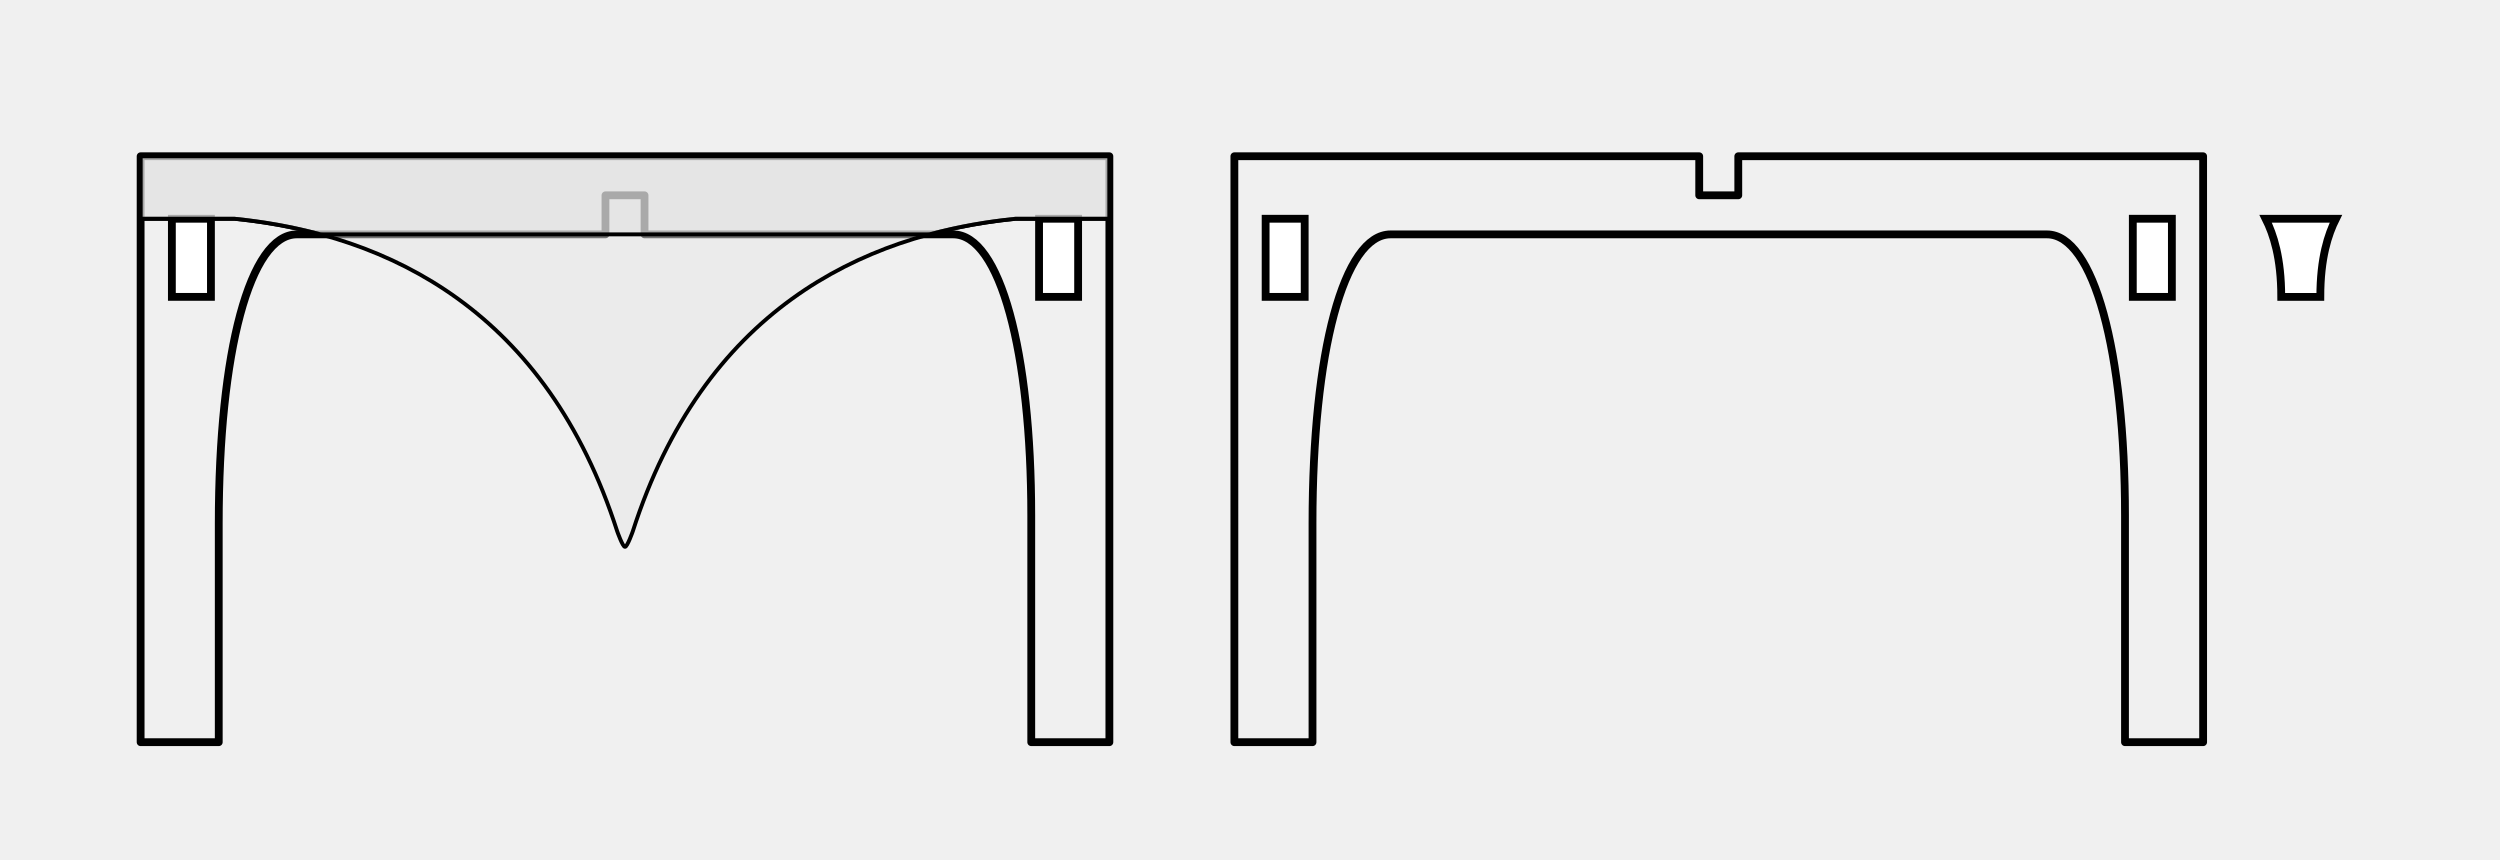
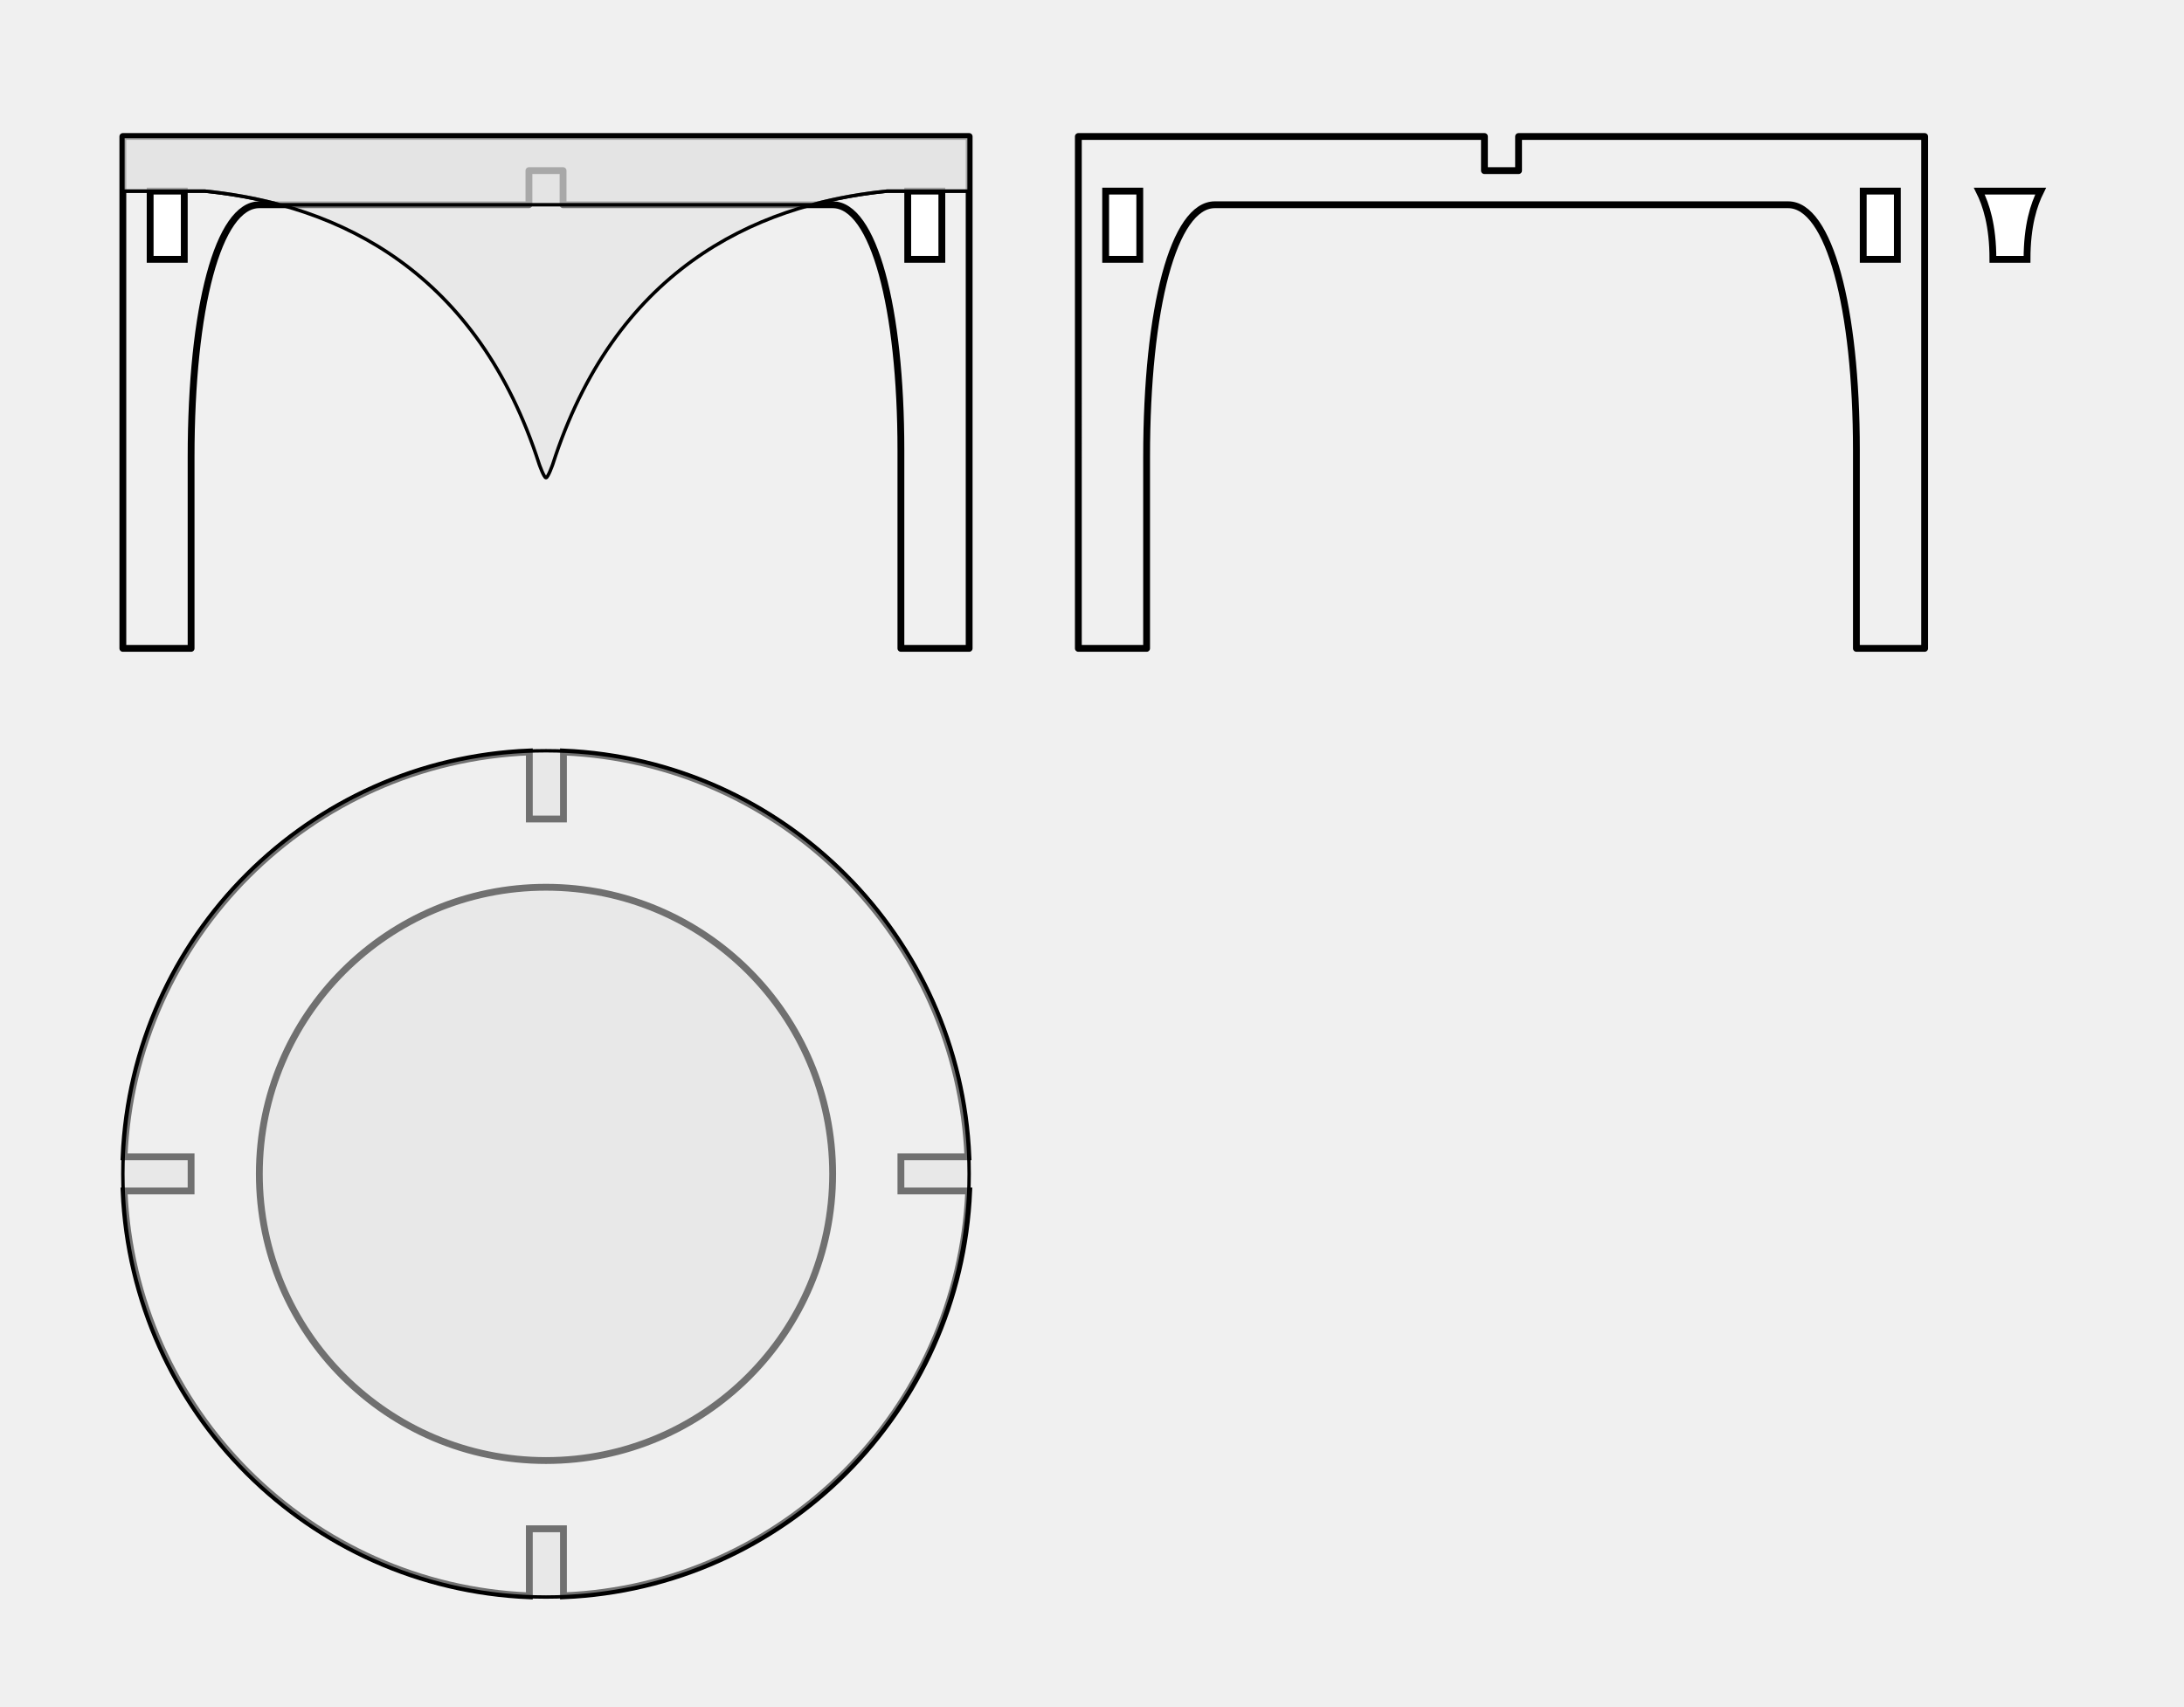
- <svg xmlns="http://www.w3.org/2000/svg" width="32cm" height="11cm" id="svg2" version="1.0" viewBox="0 0 1209.449 415.748">
+ <svg xmlns="http://www.w3.org/2000/svg" width="32cm" height="25cm" id="svg2" version="1.0" viewBox="0 0 1209.449 944.882">
  <defs id="defs4">
    </defs>
+   <g id="layer2" style="display:none">
+     <path id="path1-3-5" style="display:inline;fill:#ffffff;fill-opacity:1;stroke:#ff0000;stroke-width:3.78;stroke-dasharray:none;stroke-opacity:1" d="M 425.419,19.56 A 234.331,234.331 0 0 0 200.991,243.779 h 37.119 v 18.898 H 200.991 A 234.331,234.331 0 0 0 425.419,486.898 v -37.135 h 18.898 v 37.121 A 234.331,234.331 0 0 0 668.745,262.678 h -37.562 v -18.898 h 37.117 A 234.331,234.331 0 0 0 444.318,19.592 v 37.102 h -18.898 z m 9.227,74.928 a 158.74,158.74 0 0 1 0.002,0 A 158.74,158.74 0 0 1 593.386,253.228 158.74,158.74 0 0 1 434.646,411.969 158.74,158.74 0 0 1 275.906,253.228 158.74,158.74 0 0 1 434.646,94.488 Z" />
+     <path id="rect1126-0-6-6" style="display:inline;fill:none;stroke:#ff0000;stroke-width:3.78;stroke-linecap:round;stroke-linejoin:round;stroke-opacity:1" d="M 18.898,487.559 V 18.898 l 283.465,10e-6 -10e-6,37.795 h -109.606 c -79.37,0 -136.063,15.118 -136.063,37.795 V 243.78 h -18.898 v 18.898 h 18.898 v 149.291 c 0,22.677 56.693,37.795 139.843,37.795 h 105.827 l 10e-6,37.795 z" />
+     <path id="rect1126-0-6-5-29" style="display:inline;fill:none;stroke:#ff0000;stroke-width:3.78;stroke-linecap:round;stroke-linejoin:round;stroke-opacity:1" d="M 850.394,18.898 V 243.78 h -18.898 v 18.898 h 18.898 v 224.882 l -283.465,-1e-4 10e-6,-37.795 h 109.606 c 79.37,0 136.063,-15.118 136.063,-37.795 0,0 0,-317.48 0,-317.48 0,-22.677 -56.693,-37.795 -139.842,-37.795 H 566.929 l -1e-5,-37.795 z" />
+   </g>
  <g id="layer1" transform="translate(0,1133.858)" style="display:none">
    <g id="g3930" transform="translate(-86.92913,-245.6693)" style="stroke:#ff0000;stroke-opacity:1">
      <path id="rect1126-0-6-2" style="display:inline;fill:none;stroke:#ff0000;stroke-width:3.78;stroke-linecap:round;stroke-linejoin:round;stroke-opacity:1" d="m 105.827,-869.291 h 468.661 l -10e-6,283.465 -37.795,-10e-6 V -695.433 c 0,-79.37 -15.118,-136.063 -37.795,-136.063 H 349.606 v -18.898 H 330.709 V -831.496 H 181.417 c -22.677,0 -37.795,56.693 -37.795,139.843 v 105.827 l -37.795,10e-6 z" />
      <rect style="display:inline;fill:#ffffff;fill-opacity:1;stroke:#ff0000;stroke-width:3.78;stroke-dasharray:none;stroke-opacity:1" id="rect3673-9" width="18.898" height="37.795" x="120.945" y="-839.055" />
      <rect style="display:inline;fill:#ffffff;fill-opacity:1;stroke:#ff0000;stroke-width:3.78;stroke-dasharray:none;stroke-opacity:1" id="rect3673-7-1" width="18.898" height="37.795" x="540.472" y="-839.055" />
    </g>
    <g id="g3935" transform="rotate(180,599.0551,-831.496)" style="stroke:#ff0000;stroke-opacity:1">
      <path id="rect1126-0-6-5-2" style="display:inline;fill:none;stroke:#ff0000;stroke-width:3.78;stroke-linecap:round;stroke-linejoin:round;stroke-opacity:1" d="m 634.961,-869.291 h 224.882 v 18.898 h 18.898 v -18.898 h 224.882 l -10e-5,283.465 -37.795,-10e-6 V -695.433 c 0,-79.37 -15.118,-136.063 -37.795,-136.063 0,10e-6 -317.48,-10e-6 -317.48,-10e-6 -22.677,0 -37.795,56.693 -37.795,139.843 v 105.827 l -37.795,1e-5 z" />
      <rect style="display:inline;fill:#ffffff;fill-opacity:1;stroke:#ff0000;stroke-width:3.78;stroke-dasharray:none;stroke-opacity:1" id="rect3673-3-7" width="18.898" height="37.795" x="650.079" y="-839.055" />
      <rect style="display:inline;fill:#ffffff;fill-opacity:1;stroke:#ff0000;stroke-width:3.78;stroke-dasharray:none;stroke-opacity:1" id="rect3673-7-5-0" width="18.898" height="37.795" x="1069.606" y="-839.055" />
    </g>
    <path id="rect3673-7-5-6-9" style="display:inline;fill:#ffffff;stroke:#ff0000;stroke-width:3.78;stroke-opacity:1" d="m 162.52,-1039.37 h 34.016 c -3.78,7.559 -7.559,18.898 -7.559,37.795 h -18.898 c 0,-18.898 -3.78,-30.236 -7.559,-37.795 z" />
    <path id="rect3673-7-5-6-9-3" style="display:inline;fill:#ffffff;stroke:#ff0000;stroke-width:3.78;stroke-opacity:1" d="m 200.315,-1039.37 h 34.016 c -3.78,7.559 -7.559,18.898 -7.559,37.795 h -18.898 c 0,-18.898 -3.78,-30.236 -7.559,-37.795 z" />
    <path id="rect3673-7-5-6-9-6" style="display:inline;fill:#ffffff;stroke:#ff0000;stroke-width:3.78;stroke-opacity:1" d="m 238.11,-1039.37 h 34.016 c -3.78,7.559 -7.559,18.898 -7.559,37.795 h -18.898 c 0,-18.898 -3.78,-30.236 -7.559,-37.795 z" />
    <path id="rect3673-7-5-6-9-3-0" style="display:inline;fill:#ffffff;stroke:#ff0000;stroke-width:3.78;stroke-opacity:1" d="m 275.905,-1039.37 h 34.016 c -3.78,7.559 -7.559,18.898 -7.559,37.795 h -18.898 c 0,-18.898 -3.78,-30.236 -7.559,-37.795 z" />
  </g>
  <g id="layer3" style="display:inline">
+     <path id="path1-3" style="display:inline;fill:#ffffff;fill-opacity:1;stroke:#000000;stroke-width:3.78;stroke-dasharray:none;stroke-opacity:1" d="M 293.135,416.411 A 234.331,234.331 0 0 0 68.707,640.63 h 37.119 v 18.898 H 68.707 A 234.331,234.331 0 0 0 293.135,883.749 v -37.135 h 18.898 v 37.121 A 234.331,234.331 0 0 0 536.461,659.528 h -37.562 V 640.63 H 536.016 A 234.331,234.331 0 0 0 312.033,416.442 v 37.102 h -18.898 z m 9.227,74.928 a 158.74,158.74 0 0 1 0.002,0 A 158.74,158.74 0 0 1 461.102,650.079 158.74,158.74 0 0 1 302.361,808.819 158.74,158.74 0 0 1 143.621,650.079 158.74,158.74 0 0 1 302.361,491.339 Z" />
    <path id="rect1126-0-6" style="display:inline;fill:none;stroke:#000000;stroke-width:3.78;stroke-linecap:round;stroke-linejoin:round" d="M 68.031,75.591 H 536.693 l -1e-5,283.465 -37.795,-1e-5 v -109.606 c 0,-79.37 -15.118,-136.063 -37.795,-136.063 H 311.811 V 94.488 H 292.913 V 113.386 H 143.622 c -22.677,0 -37.795,56.693 -37.795,139.843 v 105.827 l -37.795,1e-5 z" />
    <rect style="fill:#ffffff;fill-opacity:1;stroke:#000000;stroke-width:3.78;stroke-dasharray:none;stroke-opacity:1" id="rect3673" width="18.898" height="37.795" x="83.15" y="105.827" />
    <rect style="fill:#ffffff;fill-opacity:1;stroke:#000000;stroke-width:3.78;stroke-dasharray:none;stroke-opacity:1" id="rect3673-7" width="18.898" height="37.795" x="502.677" y="105.827" />
    <path id="rect1126-0-6-5" style="display:inline;fill:none;stroke:#000000;stroke-width:3.78;stroke-linecap:round;stroke-linejoin:round" d="M 597.165,75.591 H 822.047 V 94.488 h 18.898 V 75.591 h 224.882 l -10e-5,283.465 -37.795,-1e-5 v -109.606 c 0,-79.37 -15.118,-136.063 -37.795,-136.063 -4e-5,1e-5 -317.48,-10e-6 -317.48,-10e-6 -22.677,0 -37.795,56.693 -37.795,139.843 v 105.827 l -37.795,10e-6 z" />
    <rect style="display:inline;fill:#ffffff;fill-opacity:1;stroke:#000000;stroke-width:3.78;stroke-dasharray:none;stroke-opacity:1" id="rect3673-3" width="18.898" height="37.795" x="612.283" y="105.827" />
    <rect style="display:inline;fill:#ffffff;fill-opacity:1;stroke:#000000;stroke-width:3.78;stroke-dasharray:none;stroke-opacity:1" id="rect3673-7-5" width="18.898" height="37.795" x="1031.811" y="105.827" />
    <path id="rect3673-7-5-6" style="display:inline;fill:#ffffff;stroke:#000000;stroke-width:3.78" d="m 1096.063,105.827 h 34.016 c -3.78,7.559 -7.559,18.898 -7.559,37.795 h -18.898 c 0,-18.898 -3.78,-30.236 -7.559,-37.795 z" />
  </g>
  <g id="layer4" transform="translate(0,950.9216)" style="display:inline">
-     <g id="g2088" transform="translate(0,18.89765)">
-       <path id="rect2023-7-79" style="fill:#e6e6e6;fill-opacity:0.502;stroke:#000000;stroke-width:1.89;stroke-linecap:round;stroke-linejoin:round" d="m 302.362,-705.252 c 1.134,0 3.78,-7.559 3.78,-7.559 34.016,-105.827 109.606,-143.622 185.197,-151.181 h 45.354 v -30.236 H 68.031 v 30.236 h 45.354 c 75.591,7.559 151.181,45.354 185.197,151.181 0,0 2.646,7.559 3.78,7.559 z" />
-       <path id="rect576" style="fill:#e0e0e0;fill-opacity:0.502;stroke:#000000;stroke-width:1.89;stroke-dasharray:none;stroke-opacity:1" d="m 155.085,-856.434 c -13.726,-3.71 -27.71,-6.16 -41.699,-7.559 h -45.355 v -30.236 h 468.662 v 30.236 h -45.355 c -13.989,1.399 -27.974,3.849 -41.699,7.559 z" />
-     </g>
+     <path id="rect2023-7-79" style="fill:#e0e0e0;fill-opacity:0.502;stroke:#000000;stroke-width:1.89;stroke-linecap:round;stroke-linejoin:round" d="m 302.362,-686.355 c 1.134,0 3.78,-7.559 3.78,-7.559 34.016,-105.827 109.606,-143.622 185.197,-151.181 h 45.354 v -30.236 H 68.031 v 30.236 h 45.354 c 75.591,7.559 151.181,45.354 185.197,151.181 0,0 2.646,7.559 3.78,7.559 z" />
+     <path id="rect576" style="fill:#e0e0e0;fill-opacity:0.502;stroke:#000000;stroke-width:1.89;stroke-dasharray:none;stroke-opacity:1" d="m 155.085,-837.536 c -13.726,-3.71 -27.71,-6.16 -41.699,-7.559 h -45.355 v -30.236 h 468.662 v 30.236 h -45.355 c -13.989,1.399 -27.974,3.849 -41.699,7.559 z" />
+     <circle style="fill:#e0e0e0;fill-opacity:0.502;stroke:#000000;stroke-width:1.89;stroke-dasharray:none;stroke-opacity:1" id="path1" cx="302.362" cy="-300.843" r="234.331" />
  </g>
</svg>
